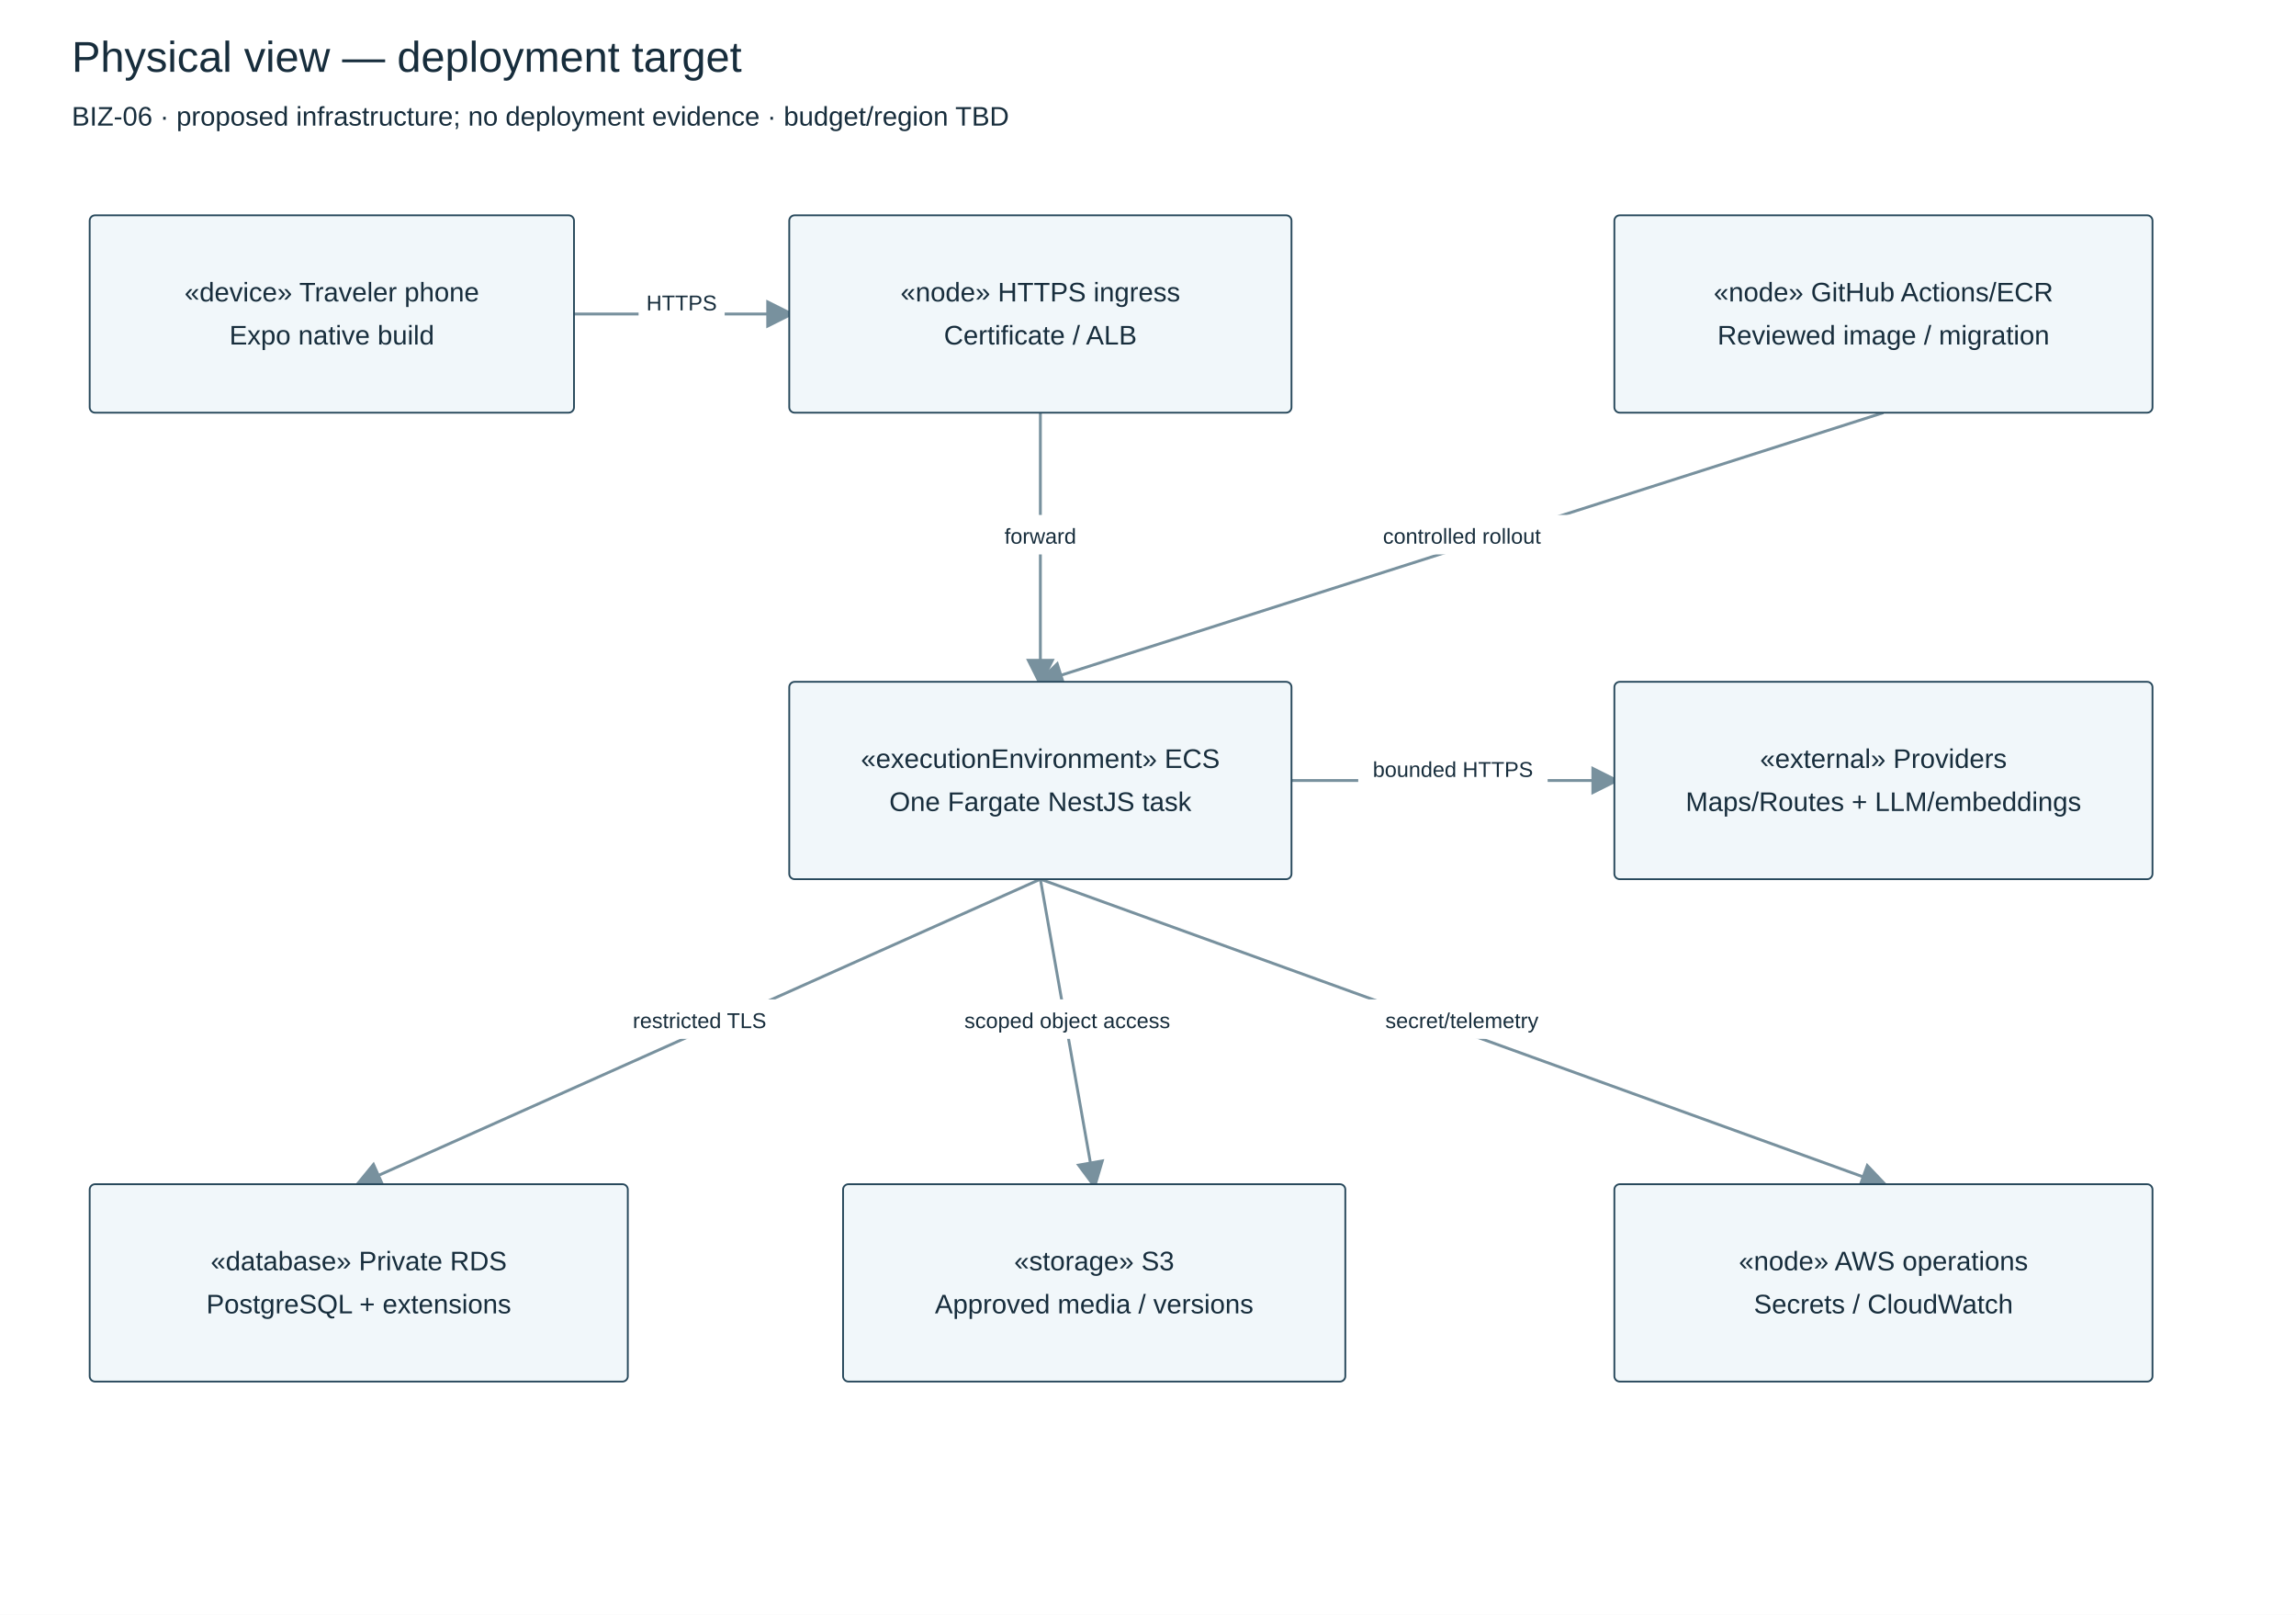
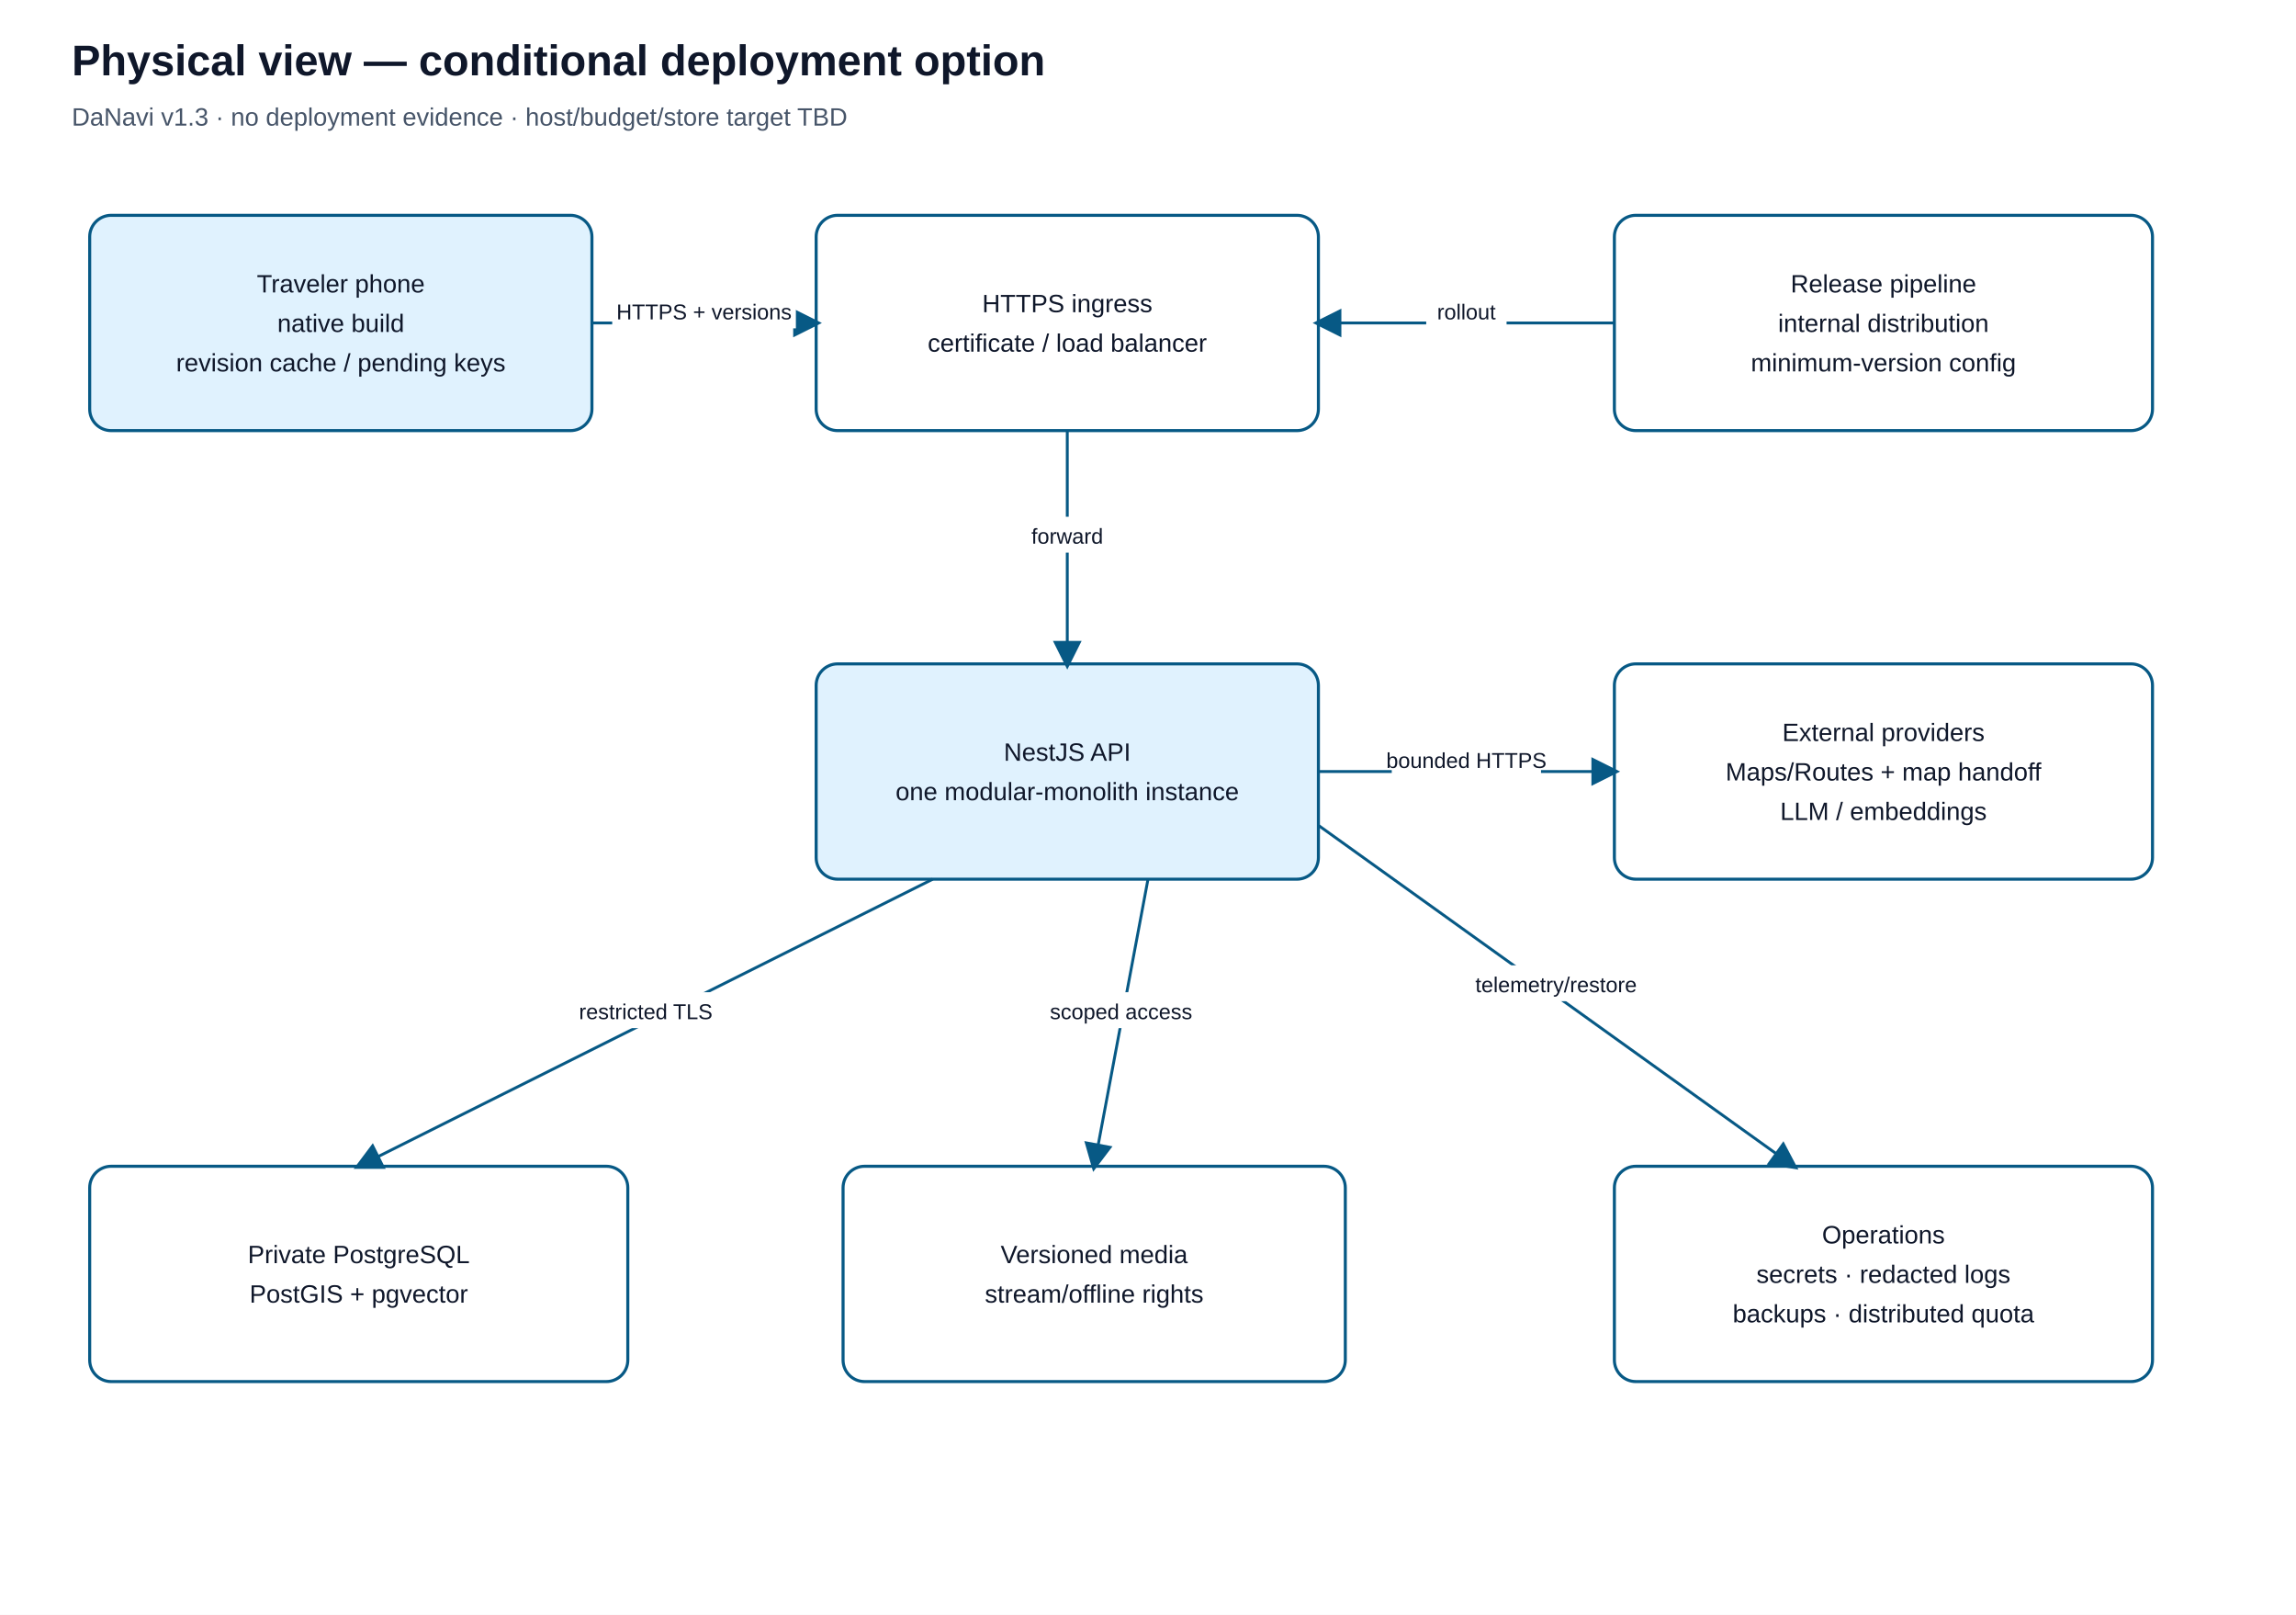
<svg xmlns="http://www.w3.org/2000/svg" width="1280" height="900" viewBox="0 0 1280 900">
  <defs>
-     <marker id="arrow" markerWidth="10" markerHeight="10" refX="8" refY="5" orient="auto">
-       <path d="M0,0 L10,5 L0,10z" fill="#78919e" />
-     </marker>
-     <marker id="diamond" markerWidth="14" markerHeight="12" refX="2" refY="6" orient="auto">
-       <path d="M0,6 L6,0 L12,6 L6,12z" fill="#78919e" />
+     <marker id="a" markerWidth="10" markerHeight="10" refX="8" refY="5" orient="auto">
+       <path d="M0,0 L10,5 L0,10z" fill="#075985" />
    </marker>
  </defs>
-   <g font-family="Arial, sans-serif" fill="#172d3c">
-     <rect width="100%" height="100%" fill="white" />
-     <text x="40" y="40" font-size="24">Physical view — deployment target</text>
-     <text x="40" y="70" font-size="15">BIZ-06 · proposed infrastructure; no deployment evidence · budget/region TBD</text>
-     <polyline points="320,175 440,175" fill="none" stroke="#78919e" stroke-width="1.6" marker-end="url(#arrow)" />
-     <rect x="356" y="157" width="48" height="22" fill="white" />
-     <text x="380" y="173" text-anchor="middle" font-size="12">HTTPS</text>
-     <polyline points="580,230 580,380" fill="none" stroke="#78919e" stroke-width="1.6" marker-end="url(#arrow)" />
-     <rect x="548.8" y="287" width="62.4" height="22" fill="white" />
-     <text x="580" y="303" text-anchor="middle" font-size="12">forward</text>
-     <polyline points="580,490 200,660" fill="none" stroke="#78919e" stroke-width="1.6" marker-end="url(#arrow)" />
-     <rect x="333.6" y="557" width="112.8" height="22" fill="white" />
-     <text x="390" y="573" text-anchor="middle" font-size="12">restricted TLS</text>
-     <polyline points="580,490 610,660" fill="none" stroke="#78919e" stroke-width="1.6" marker-end="url(#arrow)" />
-     <rect x="517" y="557" width="156" height="22" fill="white" />
-     <text x="595" y="573" text-anchor="middle" font-size="12">scoped object access</text>
-     <polyline points="580,490 1050,660" fill="none" stroke="#78919e" stroke-width="1.6" marker-end="url(#arrow)" />
-     <rect x="751.4" y="557" width="127.2" height="22" fill="white" />
-     <text x="815" y="573" text-anchor="middle" font-size="12">secret/telemetry</text>
-     <polyline points="720,435 900,435" fill="none" stroke="#78919e" stroke-width="1.6" marker-end="url(#arrow)" />
-     <rect x="757.2" y="417" width="105.6" height="22" fill="white" />
-     <text x="810" y="433" text-anchor="middle" font-size="12">bounded HTTPS</text>
-     <polyline points="1050,230 580,380" fill="none" stroke="#78919e" stroke-width="1.6" marker-end="url(#arrow)" />
-     <rect x="744.2" y="287" width="141.6" height="22" fill="white" />
-     <text x="815" y="303" text-anchor="middle" font-size="12">controlled rollout</text>
-     <rect x="50" y="120" width="270" height="110" rx="3" fill="#f1f7fa" stroke="#27485b" />
-     <text x="185" y="168" text-anchor="middle" font-size="15">«device» Traveler phone</text>
-     <text x="185" y="192" text-anchor="middle" font-size="15">Expo native build</text>
-     <rect x="440" y="120" width="280" height="110" rx="3" fill="#f1f7fa" stroke="#27485b" />
-     <text x="580" y="168" text-anchor="middle" font-size="15">«node» HTTPS ingress</text>
-     <text x="580" y="192" text-anchor="middle" font-size="15">Certificate / ALB</text>
-     <rect x="440" y="380" width="280" height="110" rx="3" fill="#f1f7fa" stroke="#27485b" />
-     <text x="580" y="428" text-anchor="middle" font-size="15">«executionEnvironment» ECS</text>
-     <text x="580" y="452" text-anchor="middle" font-size="15">One Fargate NestJS task</text>
-     <rect x="50" y="660" width="300" height="110" rx="3" fill="#f1f7fa" stroke="#27485b" />
-     <text x="200" y="708" text-anchor="middle" font-size="15">«database» Private RDS</text>
-     <text x="200" y="732" text-anchor="middle" font-size="15">PostgreSQL + extensions</text>
-     <rect x="470" y="660" width="280" height="110" rx="3" fill="#f1f7fa" stroke="#27485b" />
-     <text x="610" y="708" text-anchor="middle" font-size="15">«storage» S3</text>
-     <text x="610" y="732" text-anchor="middle" font-size="15">Approved media / versions</text>
-     <rect x="900" y="660" width="300" height="110" rx="3" fill="#f1f7fa" stroke="#27485b" />
-     <text x="1050" y="708" text-anchor="middle" font-size="15">«node» AWS operations</text>
-     <text x="1050" y="732" text-anchor="middle" font-size="15">Secrets / CloudWatch</text>
-     <rect x="900" y="380" width="300" height="110" rx="3" fill="#f1f7fa" stroke="#27485b" />
-     <text x="1050" y="428" text-anchor="middle" font-size="15">«external» Providers</text>
-     <text x="1050" y="452" text-anchor="middle" font-size="15">Maps/Routes + LLM/embeddings</text>
-     <rect x="900" y="120" width="300" height="110" rx="3" fill="#f1f7fa" stroke="#27485b" />
-     <text x="1050" y="168" text-anchor="middle" font-size="15">«node» GitHub Actions/ECR</text>
-     <text x="1050" y="192" text-anchor="middle" font-size="15">Reviewed image / migration</text>
+   <rect width="100%" height="100%" fill="#fff" />
+   <g font-family="Arial, sans-serif" fill="#0F172A">
+     <text x="40" y="42" font-size="24" font-weight="700">Physical view — conditional deployment option</text>
+     <text x="40" y="70" font-size="14" fill="#475569">DaNavi v1.3 · no deployment evidence · host/budget/store target TBD</text>
+     <rect x="50" y="120" width="280" height="120" rx="12" fill="#E0F2FE" stroke="#075985" stroke-width="1.7" />
+     <text x="190" y="163" text-anchor="middle" font-size="14" fill="#0F172A" font-weight="400">Traveler phone</text>
+     <text x="190" y="185" text-anchor="middle" font-size="14" fill="#0F172A" font-weight="400">native build</text>
+     <text x="190" y="207" text-anchor="middle" font-size="14" fill="#0F172A" font-weight="400">revision cache / pending keys</text>
+     <rect x="455" y="120" width="280" height="120" rx="12" fill="#fff" stroke="#075985" stroke-width="1.7" />
+     <text x="595" y="174" text-anchor="middle" font-size="14" fill="#0F172A" font-weight="400">HTTPS ingress</text>
+     <text x="595" y="196" text-anchor="middle" font-size="14" fill="#0F172A" font-weight="400">certificate / load balancer</text>
+     <rect x="900" y="120" width="300" height="120" rx="12" fill="#fff" stroke="#075985" stroke-width="1.7" />
+     <text x="1050" y="163" text-anchor="middle" font-size="14" fill="#0F172A" font-weight="400">Release pipeline</text>
+     <text x="1050" y="185" text-anchor="middle" font-size="14" fill="#0F172A" font-weight="400">internal distribution</text>
+     <text x="1050" y="207" text-anchor="middle" font-size="14" fill="#0F172A" font-weight="400">minimum-version config</text>
+     <rect x="455" y="370" width="280" height="120" rx="12" fill="#E0F2FE" stroke="#075985" stroke-width="1.7" />
+     <text x="595" y="424" text-anchor="middle" font-size="14" fill="#0F172A" font-weight="400">NestJS API</text>
+     <text x="595" y="446" text-anchor="middle" font-size="14" fill="#0F172A" font-weight="400">one modular-monolith instance</text>
+     <rect x="900" y="370" width="300" height="120" rx="12" fill="#fff" stroke="#075985" stroke-width="1.7" />
+     <text x="1050" y="413" text-anchor="middle" font-size="14" fill="#0F172A" font-weight="400">External providers</text>
+     <text x="1050" y="435" text-anchor="middle" font-size="14" fill="#0F172A" font-weight="400">Maps/Routes + map handoff</text>
+     <text x="1050" y="457" text-anchor="middle" font-size="14" fill="#0F172A" font-weight="400">LLM / embeddings</text>
+     <rect x="50" y="650" width="300" height="120" rx="12" fill="#fff" stroke="#075985" stroke-width="1.7" />
+     <text x="200" y="704" text-anchor="middle" font-size="14" fill="#0F172A" font-weight="400">Private PostgreSQL</text>
+     <text x="200" y="726" text-anchor="middle" font-size="14" fill="#0F172A" font-weight="400">PostGIS + pgvector</text>
+     <rect x="470" y="650" width="280" height="120" rx="12" fill="#fff" stroke="#075985" stroke-width="1.7" />
+     <text x="610" y="704" text-anchor="middle" font-size="14" fill="#0F172A" font-weight="400">Versioned media</text>
+     <text x="610" y="726" text-anchor="middle" font-size="14" fill="#0F172A" font-weight="400">stream/offline rights</text>
+     <rect x="900" y="650" width="300" height="120" rx="12" fill="#fff" stroke="#075985" stroke-width="1.7" />
+     <text x="1050" y="693" text-anchor="middle" font-size="14" fill="#0F172A" font-weight="400">Operations</text>
+     <text x="1050" y="715" text-anchor="middle" font-size="14" fill="#0F172A" font-weight="400">secrets · redacted logs</text>
+     <text x="1050" y="737" text-anchor="middle" font-size="14" fill="#0F172A" font-weight="400">backups · distributed quota</text>
+     <line x1="330" y1="180" x2="455" y2="180" stroke="#075985" stroke-width="1.6" marker-end="url(#a)" />
+     <rect x="341.3" y="163" width="102.4" height="20" fill="#fff" />
+     <text x="392.5" y="178" text-anchor="middle" font-size="12">HTTPS + versions</text>
+     <line x1="595" y1="240" x2="595" y2="370" stroke="#075985" stroke-width="1.6" marker-end="url(#a)" />
+     <rect x="572.6" y="288" width="44.8" height="20" fill="#fff" />
+     <text x="595" y="303" text-anchor="middle" font-size="12">forward</text>
+     <line x1="735" y1="430" x2="900" y2="430" stroke="#075985" stroke-width="1.6" marker-end="url(#a)" />
+     <rect x="775.9" y="413" width="83.2" height="20" fill="#fff" />
+     <text x="817.5" y="428" text-anchor="middle" font-size="12">bounded HTTPS</text>
+     <line x1="520" y1="490" x2="200" y2="650" stroke="#075985" stroke-width="1.6" marker-end="url(#a)" />
+     <rect x="315.2" y="553" width="89.6" height="20" fill="#fff" />
+     <text x="360" y="568" text-anchor="middle" font-size="12">restricted TLS</text>
+     <line x1="640" y1="490" x2="610" y2="650" stroke="#075985" stroke-width="1.6" marker-end="url(#a)" />
+     <rect x="583.4" y="553" width="83.2" height="20" fill="#fff" />
+     <text x="625" y="568" text-anchor="middle" font-size="12">scoped access</text>
+     <line x1="735" y1="460" x2="1000" y2="650" stroke="#075985" stroke-width="1.6" marker-end="url(#a)" />
+     <rect x="813.1" y="538" width="108.8" height="20" fill="#fff" />
+     <text x="867.5" y="553" text-anchor="middle" font-size="12">telemetry/restore</text>
+     <line x1="900" y1="180" x2="735" y2="180" stroke="#075985" stroke-width="1.6" marker-end="url(#a)" />
+     <rect x="795.1" y="163" width="44.8" height="20" fill="#fff" />
+     <text x="817.5" y="178" text-anchor="middle" font-size="12">rollout</text>
  </g>
</svg>
